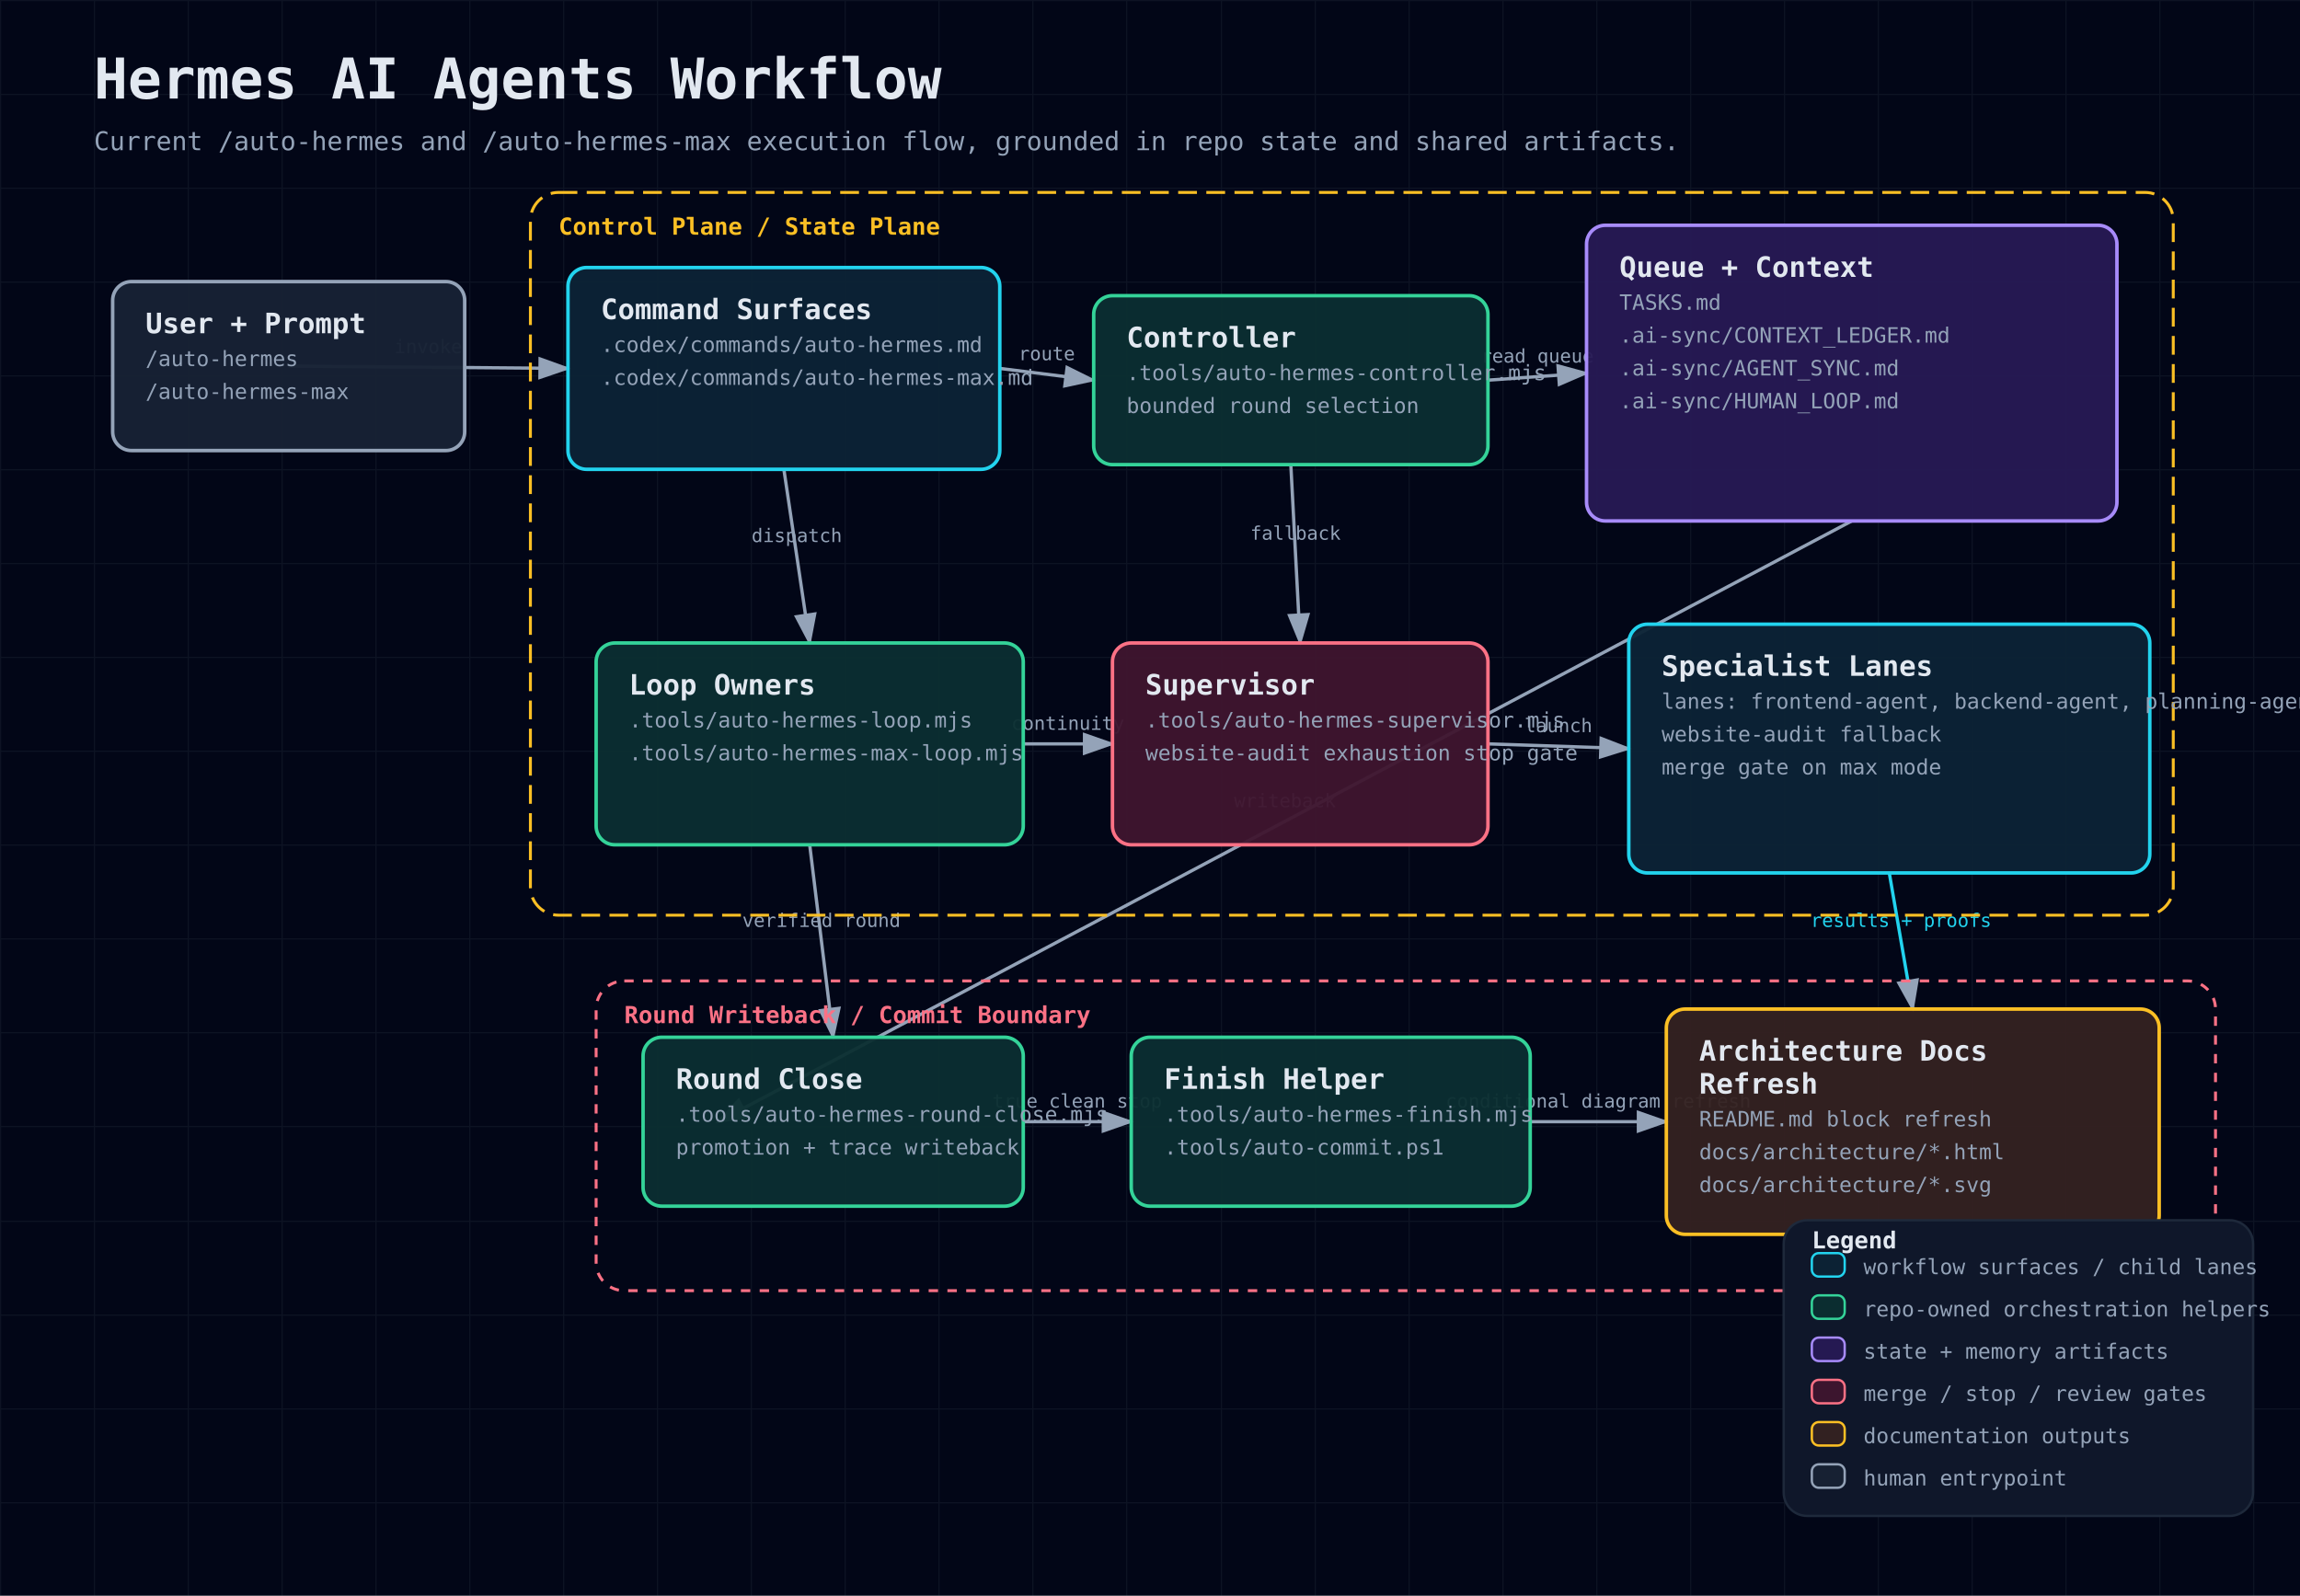
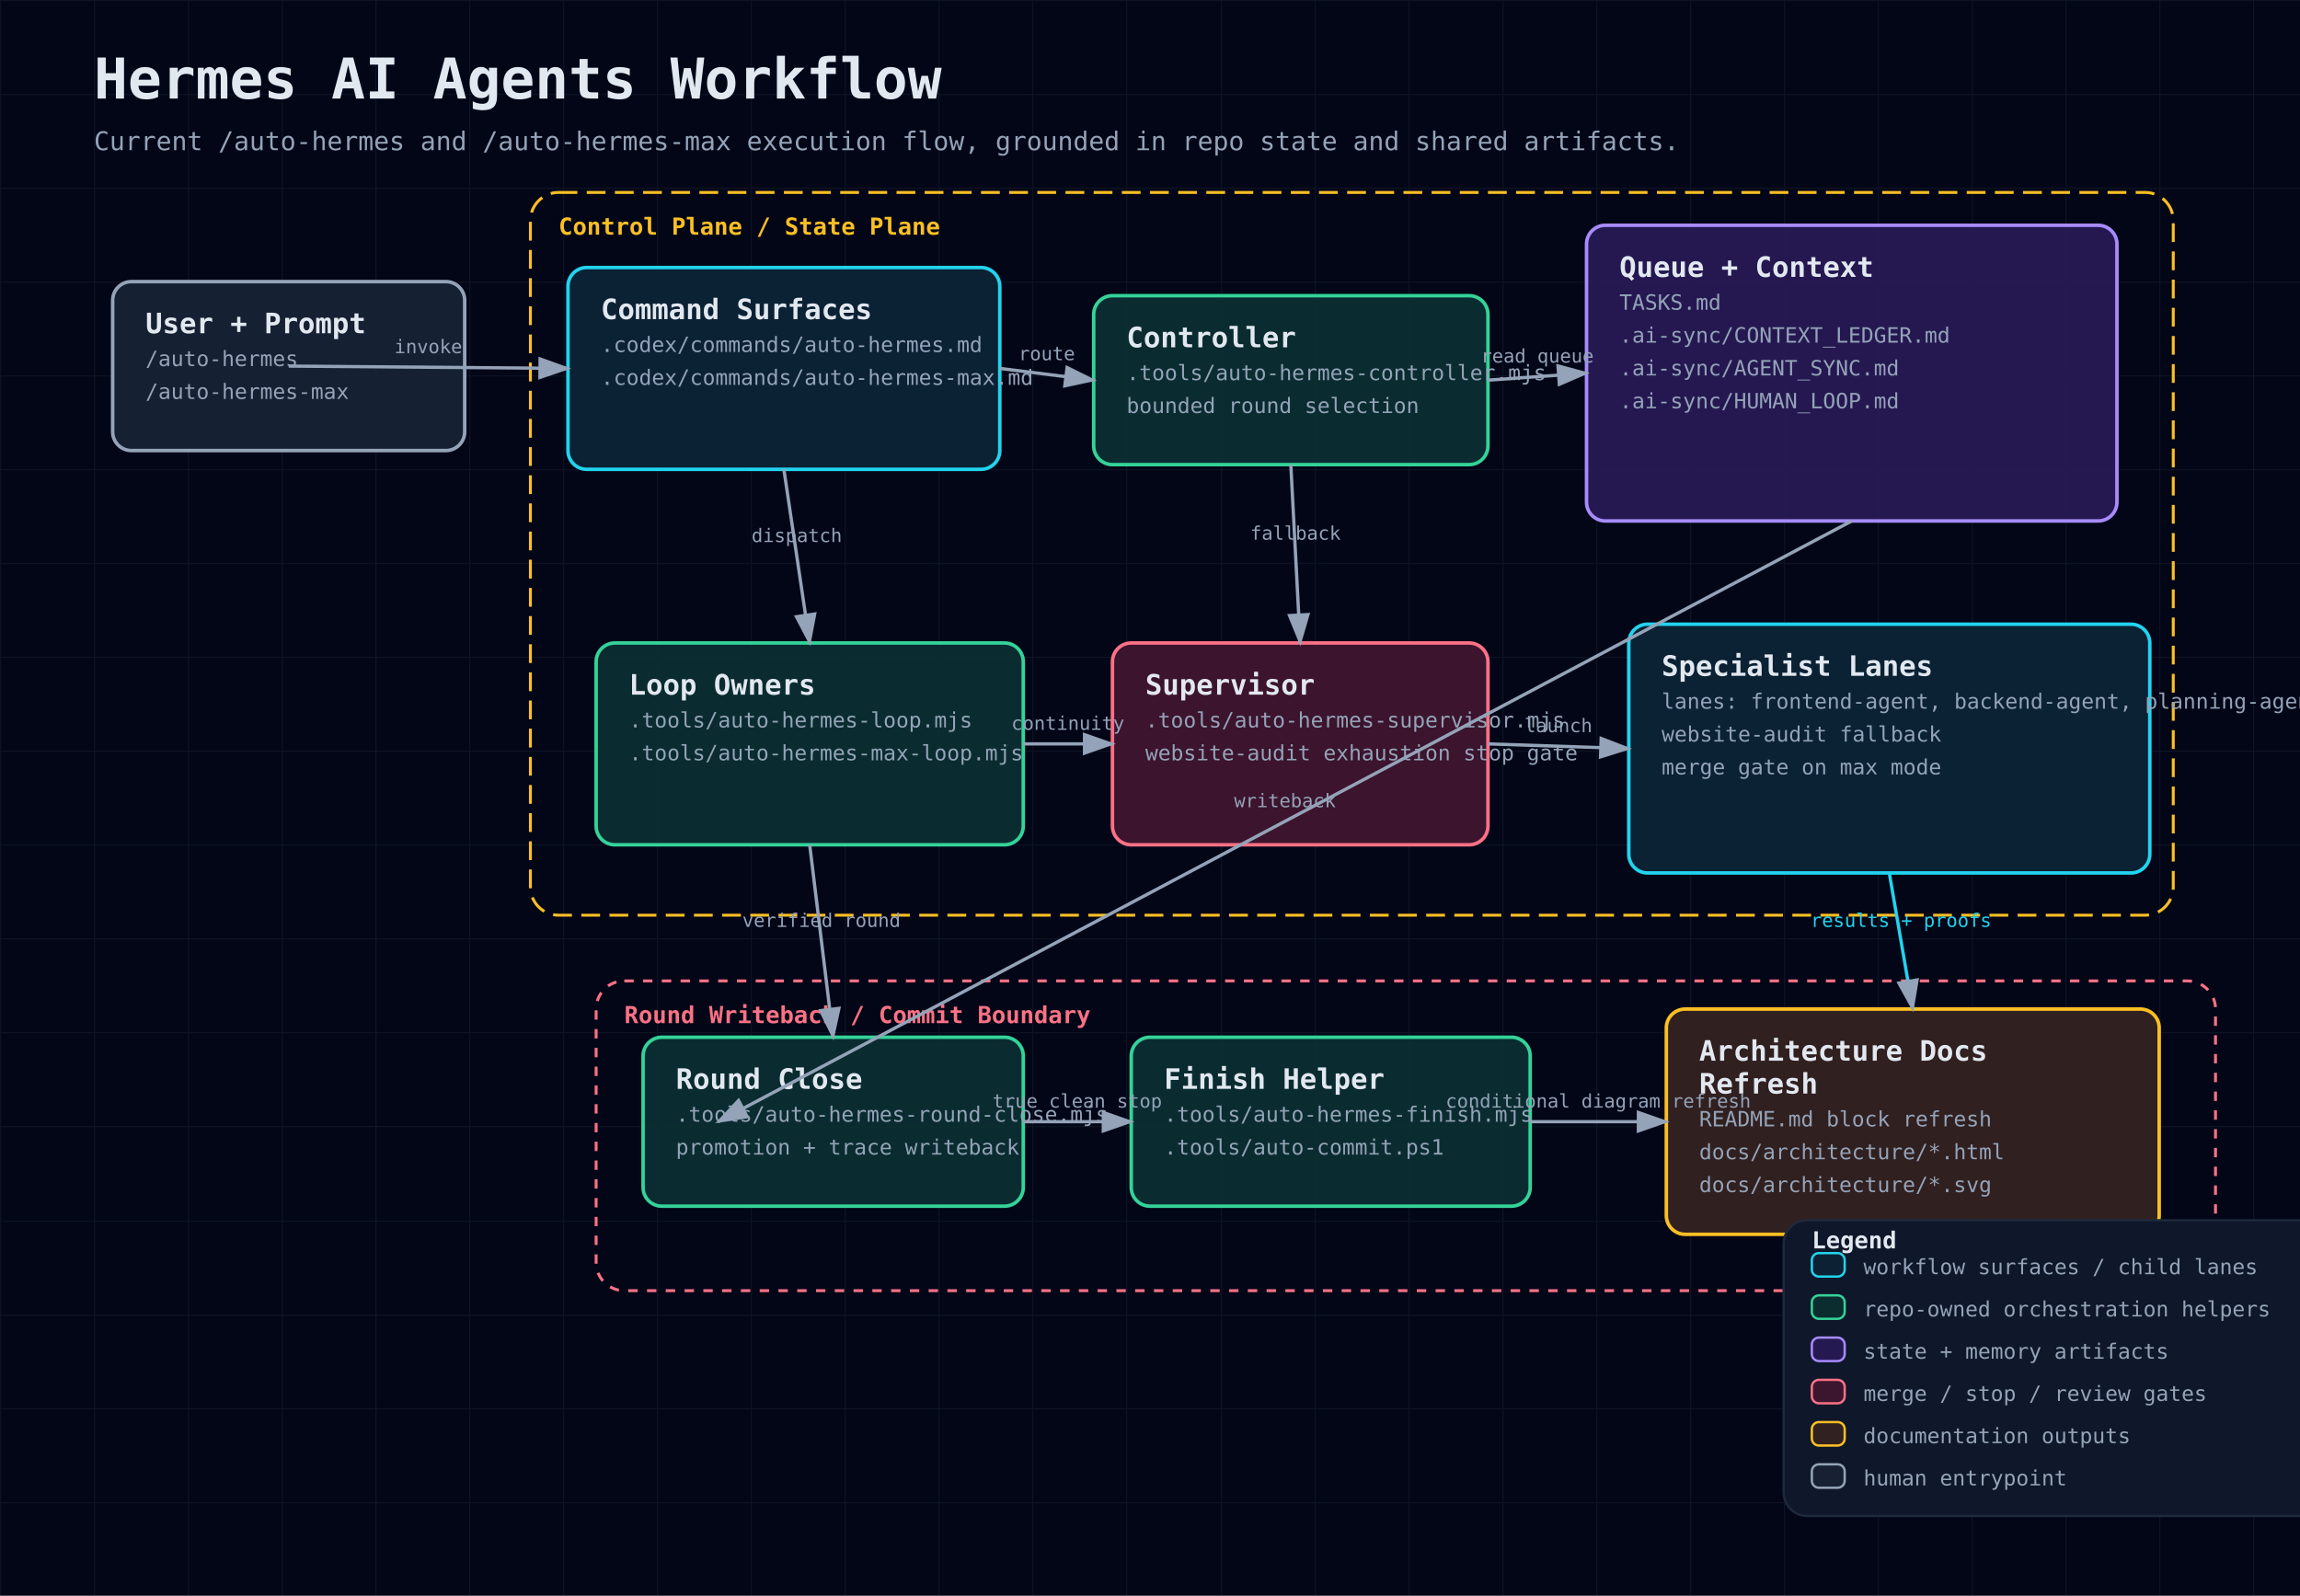
<svg xmlns="http://www.w3.org/2000/svg" viewBox="0 0 980 680" role="img" aria-labelledby="title desc">
  <defs>
    <pattern id="grid" width="40" height="40" patternUnits="userSpaceOnUse">
      <path d="M 40 0 L 0 0 0 40" fill="none" stroke="rgba(148,163,184,0.08)" stroke-width="1" />
    </pattern>
    <marker id="arrowhead" markerWidth="10" markerHeight="7" refX="9" refY="3.5" orient="auto">
      <polygon points="0 0, 10 3.5, 0 7" fill="#94a3b8" />
    </marker>
  </defs>
  <rect width="980" height="680" fill="#020617" />
  <rect width="980" height="680" fill="url(#grid)" />
  <text x="40" y="42" fill="#e2e8f0" font-size="24" font-weight="700" font-family="'JetBrains Mono', ui-monospace, SFMono-Regular, Menlo, Consolas, monospace">Hermes AI Agents Workflow</text>
  <text x="40" y="64" fill="#94a3b8" font-size="11" font-family="'JetBrains Mono', ui-monospace, SFMono-Regular, Menlo, Consolas, monospace">Current /auto-hermes and /auto-hermes-max execution flow, grounded in repo state and shared artifacts.</text>
-   <g>
-     <line x1="123" y1="156" x2="242" y2="157" stroke="#94a3b8" stroke-width="1.4" marker-end="url(#arrowhead)" />
-     <text x="182.5" y="150.5" text-anchor="middle" fill="#94a3b8" font-size="8" font-family="'JetBrains Mono', ui-monospace, SFMono-Regular, Menlo, Consolas, monospace">invoke</text>
-   </g>
-   <g>
-     <line x1="334" y1="200" x2="345" y2="274" stroke="#94a3b8" stroke-width="1.4" marker-end="url(#arrowhead)" />
-     <text x="339.5" y="231" text-anchor="middle" fill="#94a3b8" font-size="8" font-family="'JetBrains Mono', ui-monospace, SFMono-Regular, Menlo, Consolas, monospace">dispatch</text>
-   </g>
-   <g>
-     <line x1="426" y1="157" x2="466" y2="162" stroke="#94a3b8" stroke-width="1.4" marker-end="url(#arrowhead)" />
-     <text x="446" y="153.5" text-anchor="middle" fill="#94a3b8" font-size="8" font-family="'JetBrains Mono', ui-monospace, SFMono-Regular, Menlo, Consolas, monospace">route</text>
-   </g>
-   <g>
-     <line x1="634" y1="162" x2="676" y2="159" stroke="#94a3b8" stroke-width="1.4" marker-end="url(#arrowhead)" />
-     <text x="655" y="154.5" text-anchor="middle" fill="#94a3b8" font-size="8" font-family="'JetBrains Mono', ui-monospace, SFMono-Regular, Menlo, Consolas, monospace">read queue</text>
-   </g>
-   <g>
-     <line x1="550" y1="198" x2="554" y2="274" stroke="#94a3b8" stroke-width="1.4" marker-end="url(#arrowhead)" />
-     <text x="552" y="230" text-anchor="middle" fill="#94a3b8" font-size="8" font-family="'JetBrains Mono', ui-monospace, SFMono-Regular, Menlo, Consolas, monospace">fallback</text>
-   </g>
-   <g>
-     <line x1="436" y1="317" x2="474" y2="317" stroke="#94a3b8" stroke-width="1.4" marker-end="url(#arrowhead)" />
-     <text x="455" y="311" text-anchor="middle" fill="#94a3b8" font-size="8" font-family="'JetBrains Mono', ui-monospace, SFMono-Regular, Menlo, Consolas, monospace">continuity</text>
-   </g>
-   <g>
-     <line x1="634" y1="317" x2="694" y2="319" stroke="#94a3b8" stroke-width="1.4" marker-end="url(#arrowhead)" />
-     <text x="664" y="312" text-anchor="middle" fill="#94a3b8" font-size="8" font-family="'JetBrains Mono', ui-monospace, SFMono-Regular, Menlo, Consolas, monospace">launch</text>
-   </g>
-   <g>
-     <line x1="805" y1="372" x2="815" y2="430" stroke="#22d3ee" stroke-width="1.4" marker-end="url(#arrowhead)" />
-     <text x="810" y="395" text-anchor="middle" fill="#22d3ee" font-size="8" font-family="'JetBrains Mono', ui-monospace, SFMono-Regular, Menlo, Consolas, monospace">results + proofs</text>
-   </g>
-   <g>
-     <line x1="345" y1="360" x2="355" y2="442" stroke="#94a3b8" stroke-width="1.4" marker-end="url(#arrowhead)" />
-     <text x="350" y="395" text-anchor="middle" fill="#94a3b8" font-size="8" font-family="'JetBrains Mono', ui-monospace, SFMono-Regular, Menlo, Consolas, monospace">verified round</text>
-   </g>
-   <g>
-     <line x1="436" y1="478" x2="482" y2="478" stroke="#94a3b8" stroke-width="1.4" marker-end="url(#arrowhead)" />
-     <text x="459" y="472" text-anchor="middle" fill="#94a3b8" font-size="8" font-family="'JetBrains Mono', ui-monospace, SFMono-Regular, Menlo, Consolas, monospace">true clean stop</text>
-   </g>
-   <g>
-     <line x1="652" y1="478" x2="710" y2="478" stroke="#94a3b8" stroke-width="1.4" marker-end="url(#arrowhead)" />
-     <text x="681" y="472" text-anchor="middle" fill="#94a3b8" font-size="8" font-family="'JetBrains Mono', ui-monospace, SFMono-Regular, Menlo, Consolas, monospace">conditional diagram refresh</text>
-   </g>
-   <g>
-     <line x1="789" y1="222" x2="306" y2="478" stroke="#94a3b8" stroke-width="1.4" marker-end="url(#arrowhead)" />
-     <text x="547.5" y="344" text-anchor="middle" fill="#94a3b8" font-size="8" font-family="'JetBrains Mono', ui-monospace, SFMono-Regular, Menlo, Consolas, monospace">writeback</text>
-   </g>
  <g>
    <rect x="226" y="82" width="700" height="308" rx="12" fill="none" stroke="#fbbf24" stroke-width="1.25" stroke-dasharray="8,4" />
    <text x="238" y="100" fill="#fbbf24" font-size="10" font-weight="600" font-family="'JetBrains Mono', ui-monospace, SFMono-Regular, Menlo, Consolas, monospace">Control Plane / State Plane</text>
  </g>
  <g>
    <rect x="254" y="418" width="690" height="132" rx="12" fill="none" stroke="#fb7185" stroke-width="1.25" stroke-dasharray="4,4" />
    <text x="266" y="436" fill="#fb7185" font-size="10" font-weight="600" font-family="'JetBrains Mono', ui-monospace, SFMono-Regular, Menlo, Consolas, monospace">Round Writeback / Commit Boundary</text>
  </g>
  <g>
    <rect x="48" y="120" width="150" height="72" rx="8" fill="#0f172a" opacity="0.92" />
    <rect x="48" y="120" width="150" height="72" rx="8" fill="rgba(30, 41, 59, 0.56)" stroke="#94a3b8" stroke-width="1.5" />
    <text x="62" y="142" fill="#e2e8f0" font-size="12" font-weight="600" font-family="'JetBrains Mono', ui-monospace, SFMono-Regular, Menlo, Consolas, monospace">User + Prompt</text>
    <text x="62" y="156" fill="#94a3b8" font-size="9" font-weight="400" font-family="'JetBrains Mono', ui-monospace, SFMono-Regular, Menlo, Consolas, monospace">/auto-hermes</text>
    <text x="62" y="170" fill="#94a3b8" font-size="9" font-weight="400" font-family="'JetBrains Mono', ui-monospace, SFMono-Regular, Menlo, Consolas, monospace">/auto-hermes-max</text>
  </g>
  <g>
    <rect x="242" y="114" width="184" height="86" rx="8" fill="#0f172a" opacity="0.92" />
    <rect x="242" y="114" width="184" height="86" rx="8" fill="rgba(8, 51, 68, 0.42)" stroke="#22d3ee" stroke-width="1.5" />
    <text x="256" y="136" fill="#e2e8f0" font-size="12" font-weight="600" font-family="'JetBrains Mono', ui-monospace, SFMono-Regular, Menlo, Consolas, monospace">Command Surfaces</text>
    <text x="256" y="150" fill="#94a3b8" font-size="9" font-weight="400" font-family="'JetBrains Mono', ui-monospace, SFMono-Regular, Menlo, Consolas, monospace">.codex/commands/auto-hermes.md</text>
    <text x="256" y="164" fill="#94a3b8" font-size="9" font-weight="400" font-family="'JetBrains Mono', ui-monospace, SFMono-Regular, Menlo, Consolas, monospace">.codex/commands/auto-hermes-max.md</text>
  </g>
  <g>
    <rect x="466" y="126" width="168" height="72" rx="8" fill="#0f172a" opacity="0.92" />
    <rect x="466" y="126" width="168" height="72" rx="8" fill="rgba(6, 78, 59, 0.42)" stroke="#34d399" stroke-width="1.5" />
    <text x="480" y="148" fill="#e2e8f0" font-size="12" font-weight="600" font-family="'JetBrains Mono', ui-monospace, SFMono-Regular, Menlo, Consolas, monospace">Controller</text>
    <text x="480" y="162" fill="#94a3b8" font-size="9" font-weight="400" font-family="'JetBrains Mono', ui-monospace, SFMono-Regular, Menlo, Consolas, monospace">.tools/auto-hermes-controller.mjs</text>
    <text x="480" y="176" fill="#94a3b8" font-size="9" font-weight="400" font-family="'JetBrains Mono', ui-monospace, SFMono-Regular, Menlo, Consolas, monospace">bounded round selection</text>
  </g>
  <g>
    <rect x="676" y="96" width="226" height="126" rx="8" fill="#0f172a" opacity="0.92" />
    <rect x="676" y="96" width="226" height="126" rx="8" fill="rgba(76, 29, 149, 0.38)" stroke="#a78bfa" stroke-width="1.5" />
    <text x="690" y="118" fill="#e2e8f0" font-size="12" font-weight="600" font-family="'JetBrains Mono', ui-monospace, SFMono-Regular, Menlo, Consolas, monospace">Queue + Context</text>
    <text x="690" y="132" fill="#94a3b8" font-size="9" font-weight="400" font-family="'JetBrains Mono', ui-monospace, SFMono-Regular, Menlo, Consolas, monospace">TASKS.md</text>
    <text x="690" y="146" fill="#94a3b8" font-size="9" font-weight="400" font-family="'JetBrains Mono', ui-monospace, SFMono-Regular, Menlo, Consolas, monospace">.ai-sync/CONTEXT_LEDGER.md</text>
    <text x="690" y="160" fill="#94a3b8" font-size="9" font-weight="400" font-family="'JetBrains Mono', ui-monospace, SFMono-Regular, Menlo, Consolas, monospace">.ai-sync/AGENT_SYNC.md</text>
    <text x="690" y="174" fill="#94a3b8" font-size="9" font-weight="400" font-family="'JetBrains Mono', ui-monospace, SFMono-Regular, Menlo, Consolas, monospace">.ai-sync/HUMAN_LOOP.md</text>
  </g>
  <g>
    <rect x="254" y="274" width="182" height="86" rx="8" fill="#0f172a" opacity="0.92" />
    <rect x="254" y="274" width="182" height="86" rx="8" fill="rgba(6, 78, 59, 0.42)" stroke="#34d399" stroke-width="1.5" />
    <text x="268" y="296" fill="#e2e8f0" font-size="12" font-weight="600" font-family="'JetBrains Mono', ui-monospace, SFMono-Regular, Menlo, Consolas, monospace">Loop Owners</text>
    <text x="268" y="310" fill="#94a3b8" font-size="9" font-weight="400" font-family="'JetBrains Mono', ui-monospace, SFMono-Regular, Menlo, Consolas, monospace">.tools/auto-hermes-loop.mjs</text>
    <text x="268" y="324" fill="#94a3b8" font-size="9" font-weight="400" font-family="'JetBrains Mono', ui-monospace, SFMono-Regular, Menlo, Consolas, monospace">.tools/auto-hermes-max-loop.mjs</text>
  </g>
  <g>
    <rect x="474" y="274" width="160" height="86" rx="8" fill="#0f172a" opacity="0.92" />
    <rect x="474" y="274" width="160" height="86" rx="8" fill="rgba(136, 19, 55, 0.38)" stroke="#fb7185" stroke-width="1.5" />
    <text x="488" y="296" fill="#e2e8f0" font-size="12" font-weight="600" font-family="'JetBrains Mono', ui-monospace, SFMono-Regular, Menlo, Consolas, monospace">Supervisor</text>
    <text x="488" y="310" fill="#94a3b8" font-size="9" font-weight="400" font-family="'JetBrains Mono', ui-monospace, SFMono-Regular, Menlo, Consolas, monospace">.tools/auto-hermes-supervisor.mjs</text>
    <text x="488" y="324" fill="#94a3b8" font-size="9" font-weight="400" font-family="'JetBrains Mono', ui-monospace, SFMono-Regular, Menlo, Consolas, monospace">website-audit exhaustion stop gate</text>
  </g>
  <g>
    <rect x="694" y="266" width="222" height="106" rx="8" fill="#0f172a" opacity="0.92" />
    <rect x="694" y="266" width="222" height="106" rx="8" fill="rgba(8, 51, 68, 0.42)" stroke="#22d3ee" stroke-width="1.5" />
    <text x="708" y="288" fill="#e2e8f0" font-size="12" font-weight="600" font-family="'JetBrains Mono', ui-monospace, SFMono-Regular, Menlo, Consolas, monospace">Specialist Lanes</text>
    <text x="708" y="302" fill="#94a3b8" font-size="9" font-weight="400" font-family="'JetBrains Mono', ui-monospace, SFMono-Regular, Menlo, Consolas, monospace">lanes: frontend-agent, backend-agent, planning-agent, reviewer-agent, debugger-agent</text>
    <text x="708" y="316" fill="#94a3b8" font-size="9" font-weight="400" font-family="'JetBrains Mono', ui-monospace, SFMono-Regular, Menlo, Consolas, monospace">website-audit fallback</text>
    <text x="708" y="330" fill="#94a3b8" font-size="9" font-weight="400" font-family="'JetBrains Mono', ui-monospace, SFMono-Regular, Menlo, Consolas, monospace">merge gate on max mode</text>
  </g>
  <g>
    <rect x="274" y="442" width="162" height="72" rx="8" fill="#0f172a" opacity="0.92" />
    <rect x="274" y="442" width="162" height="72" rx="8" fill="rgba(6, 78, 59, 0.42)" stroke="#34d399" stroke-width="1.5" />
    <text x="288" y="464" fill="#e2e8f0" font-size="12" font-weight="600" font-family="'JetBrains Mono', ui-monospace, SFMono-Regular, Menlo, Consolas, monospace">Round Close</text>
    <text x="288" y="478" fill="#94a3b8" font-size="9" font-weight="400" font-family="'JetBrains Mono', ui-monospace, SFMono-Regular, Menlo, Consolas, monospace">.tools/auto-hermes-round-close.mjs</text>
    <text x="288" y="492" fill="#94a3b8" font-size="9" font-weight="400" font-family="'JetBrains Mono', ui-monospace, SFMono-Regular, Menlo, Consolas, monospace">promotion + trace writeback</text>
  </g>
  <g>
    <rect x="482" y="442" width="170" height="72" rx="8" fill="#0f172a" opacity="0.92" />
    <rect x="482" y="442" width="170" height="72" rx="8" fill="rgba(6, 78, 59, 0.42)" stroke="#34d399" stroke-width="1.5" />
    <text x="496" y="464" fill="#e2e8f0" font-size="12" font-weight="600" font-family="'JetBrains Mono', ui-monospace, SFMono-Regular, Menlo, Consolas, monospace">Finish Helper</text>
    <text x="496" y="478" fill="#94a3b8" font-size="9" font-weight="400" font-family="'JetBrains Mono', ui-monospace, SFMono-Regular, Menlo, Consolas, monospace">.tools/auto-hermes-finish.mjs</text>
    <text x="496" y="492" fill="#94a3b8" font-size="9" font-weight="400" font-family="'JetBrains Mono', ui-monospace, SFMono-Regular, Menlo, Consolas, monospace">.tools/auto-commit.ps1</text>
  </g>
  <g>
    <rect x="710" y="430" width="210" height="96" rx="8" fill="#0f172a" opacity="0.92" />
    <rect x="710" y="430" width="210" height="96" rx="8" fill="rgba(120, 53, 15, 0.34)" stroke="#fbbf24" stroke-width="1.5" />
    <text x="724" y="452" fill="#e2e8f0" font-size="12" font-weight="600" font-family="'JetBrains Mono', ui-monospace, SFMono-Regular, Menlo, Consolas, monospace">Architecture Docs</text>
    <text x="724" y="466" fill="#e2e8f0" font-size="12" font-weight="600" font-family="'JetBrains Mono', ui-monospace, SFMono-Regular, Menlo, Consolas, monospace">Refresh</text>
    <text x="724" y="480" fill="#94a3b8" font-size="9" font-weight="400" font-family="'JetBrains Mono', ui-monospace, SFMono-Regular, Menlo, Consolas, monospace">README.md block refresh</text>
    <text x="724" y="494" fill="#94a3b8" font-size="9" font-weight="400" font-family="'JetBrains Mono', ui-monospace, SFMono-Regular, Menlo, Consolas, monospace">docs/architecture/*.html</text>
    <text x="724" y="508" fill="#94a3b8" font-size="9" font-weight="400" font-family="'JetBrains Mono', ui-monospace, SFMono-Regular, Menlo, Consolas, monospace">docs/architecture/*.svg</text>
  </g>
  <g>
-     <rect x="760" y="520" width="200" height="126" rx="10" fill="#0f172a" stroke="#1e293b" stroke-width="1" />
+     <line x1="123" y1="156" x2="242" y2="157" stroke="#94a3b8" stroke-width="1.4" marker-end="url(#arrowhead)" />
+     <text x="182.5" y="150.5" text-anchor="middle" fill="#94a3b8" font-size="8" font-family="'JetBrains Mono', ui-monospace, SFMono-Regular, Menlo, Consolas, monospace">invoke</text>
+   </g>
+   <g>
+     <line x1="334" y1="200" x2="345" y2="274" stroke="#94a3b8" stroke-width="1.4" marker-end="url(#arrowhead)" />
+     <text x="339.5" y="231" text-anchor="middle" fill="#94a3b8" font-size="8" font-family="'JetBrains Mono', ui-monospace, SFMono-Regular, Menlo, Consolas, monospace">dispatch</text>
+   </g>
+   <g>
+     <line x1="426" y1="157" x2="466" y2="162" stroke="#94a3b8" stroke-width="1.4" marker-end="url(#arrowhead)" />
+     <text x="446" y="153.5" text-anchor="middle" fill="#94a3b8" font-size="8" font-family="'JetBrains Mono', ui-monospace, SFMono-Regular, Menlo, Consolas, monospace">route</text>
+   </g>
+   <g>
+     <line x1="634" y1="162" x2="676" y2="159" stroke="#94a3b8" stroke-width="1.4" marker-end="url(#arrowhead)" />
+     <text x="655" y="154.5" text-anchor="middle" fill="#94a3b8" font-size="8" font-family="'JetBrains Mono', ui-monospace, SFMono-Regular, Menlo, Consolas, monospace">read queue</text>
+   </g>
+   <g>
+     <line x1="550" y1="198" x2="554" y2="274" stroke="#94a3b8" stroke-width="1.4" marker-end="url(#arrowhead)" />
+     <text x="552" y="230" text-anchor="middle" fill="#94a3b8" font-size="8" font-family="'JetBrains Mono', ui-monospace, SFMono-Regular, Menlo, Consolas, monospace">fallback</text>
+   </g>
+   <g>
+     <line x1="436" y1="317" x2="474" y2="317" stroke="#94a3b8" stroke-width="1.4" marker-end="url(#arrowhead)" />
+     <text x="455" y="311" text-anchor="middle" fill="#94a3b8" font-size="8" font-family="'JetBrains Mono', ui-monospace, SFMono-Regular, Menlo, Consolas, monospace">continuity</text>
+   </g>
+   <g>
+     <line x1="634" y1="317" x2="694" y2="319" stroke="#94a3b8" stroke-width="1.4" marker-end="url(#arrowhead)" />
+     <text x="664" y="312" text-anchor="middle" fill="#94a3b8" font-size="8" font-family="'JetBrains Mono', ui-monospace, SFMono-Regular, Menlo, Consolas, monospace">launch</text>
+   </g>
+   <g>
+     <line x1="805" y1="372" x2="815" y2="430" stroke="#22d3ee" stroke-width="1.4" marker-end="url(#arrowhead)" />
+     <text x="810" y="395" text-anchor="middle" fill="#22d3ee" font-size="8" font-family="'JetBrains Mono', ui-monospace, SFMono-Regular, Menlo, Consolas, monospace">results + proofs</text>
+   </g>
+   <g>
+     <line x1="345" y1="360" x2="355" y2="442" stroke="#94a3b8" stroke-width="1.4" marker-end="url(#arrowhead)" />
+     <text x="350" y="395" text-anchor="middle" fill="#94a3b8" font-size="8" font-family="'JetBrains Mono', ui-monospace, SFMono-Regular, Menlo, Consolas, monospace">verified round</text>
+   </g>
+   <g>
+     <line x1="436" y1="478" x2="482" y2="478" stroke="#94a3b8" stroke-width="1.4" marker-end="url(#arrowhead)" />
+     <text x="459" y="472" text-anchor="middle" fill="#94a3b8" font-size="8" font-family="'JetBrains Mono', ui-monospace, SFMono-Regular, Menlo, Consolas, monospace">true clean stop</text>
+   </g>
+   <g>
+     <line x1="652" y1="478" x2="710" y2="478" stroke="#94a3b8" stroke-width="1.4" marker-end="url(#arrowhead)" />
+     <text x="681" y="472" text-anchor="middle" fill="#94a3b8" font-size="8" font-family="'JetBrains Mono', ui-monospace, SFMono-Regular, Menlo, Consolas, monospace">conditional diagram refresh</text>
+   </g>
+   <g>
+     <line x1="789" y1="222" x2="306" y2="478" stroke="#94a3b8" stroke-width="1.4" marker-end="url(#arrowhead)" />
+     <text x="547.5" y="344" text-anchor="middle" fill="#94a3b8" font-size="8" font-family="'JetBrains Mono', ui-monospace, SFMono-Regular, Menlo, Consolas, monospace">writeback</text>
+   </g>
+   <g>
+     <rect x="760" y="520" width="248" height="126" rx="10" fill="#0f172a" stroke="#1e293b" stroke-width="1" />
    <text x="772" y="532" fill="#e2e8f0" font-size="10" font-weight="600" font-family="'JetBrains Mono', ui-monospace, SFMono-Regular, Menlo, Consolas, monospace">Legend</text>
    <rect x="772" y="534" width="14" height="10" rx="3" fill="rgba(8, 51, 68, 0.42)" stroke="#22d3ee" stroke-width="1" />
    <text x="794" y="543" fill="#94a3b8" font-size="9" font-family="'JetBrains Mono', ui-monospace, SFMono-Regular, Menlo, Consolas, monospace">workflow surfaces / child lanes</text>
    <rect x="772" y="552" width="14" height="10" rx="3" fill="rgba(6, 78, 59, 0.42)" stroke="#34d399" stroke-width="1" />
    <text x="794" y="561" fill="#94a3b8" font-size="9" font-family="'JetBrains Mono', ui-monospace, SFMono-Regular, Menlo, Consolas, monospace">repo-owned orchestration helpers</text>
    <rect x="772" y="570" width="14" height="10" rx="3" fill="rgba(76, 29, 149, 0.38)" stroke="#a78bfa" stroke-width="1" />
    <text x="794" y="579" fill="#94a3b8" font-size="9" font-family="'JetBrains Mono', ui-monospace, SFMono-Regular, Menlo, Consolas, monospace">state + memory artifacts</text>
    <rect x="772" y="588" width="14" height="10" rx="3" fill="rgba(136, 19, 55, 0.38)" stroke="#fb7185" stroke-width="1" />
    <text x="794" y="597" fill="#94a3b8" font-size="9" font-family="'JetBrains Mono', ui-monospace, SFMono-Regular, Menlo, Consolas, monospace">merge / stop / review gates</text>
    <rect x="772" y="606" width="14" height="10" rx="3" fill="rgba(120, 53, 15, 0.34)" stroke="#fbbf24" stroke-width="1" />
    <text x="794" y="615" fill="#94a3b8" font-size="9" font-family="'JetBrains Mono', ui-monospace, SFMono-Regular, Menlo, Consolas, monospace">documentation outputs</text>
    <rect x="772" y="624" width="14" height="10" rx="3" fill="rgba(30, 41, 59, 0.56)" stroke="#94a3b8" stroke-width="1" />
    <text x="794" y="633" fill="#94a3b8" font-size="9" font-family="'JetBrains Mono', ui-monospace, SFMono-Regular, Menlo, Consolas, monospace">human entrypoint</text>
  </g>
</svg>
